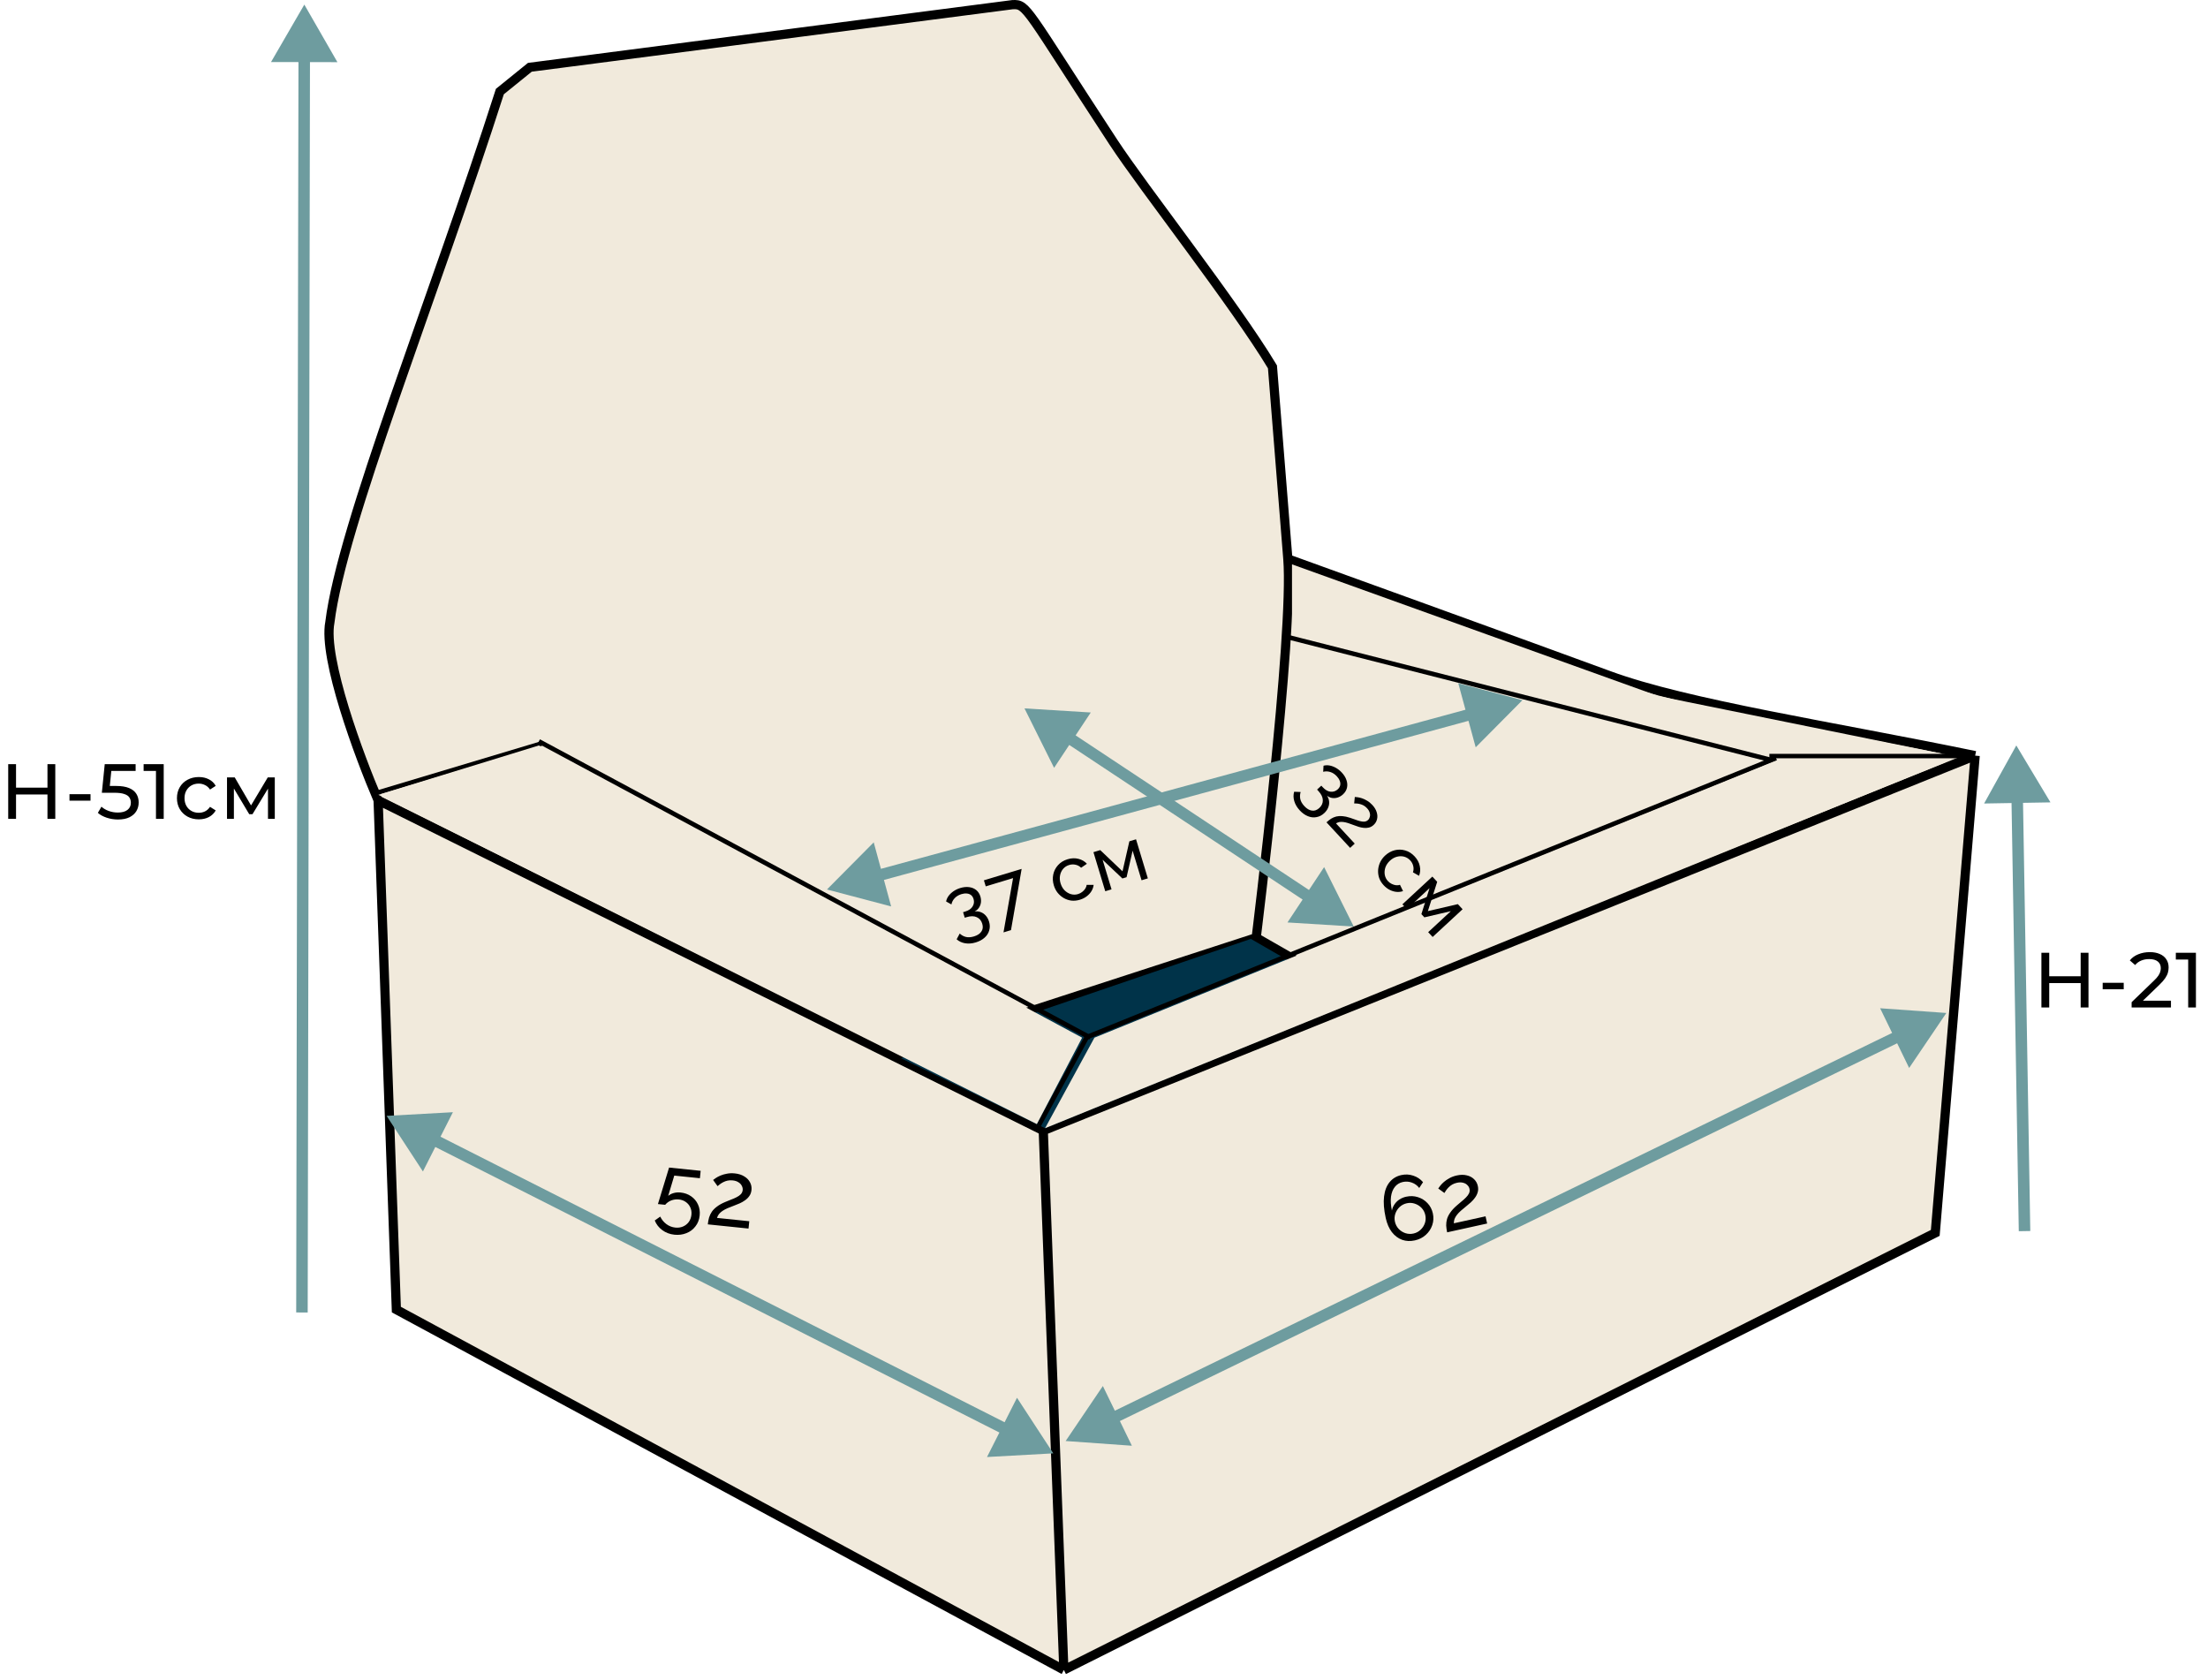
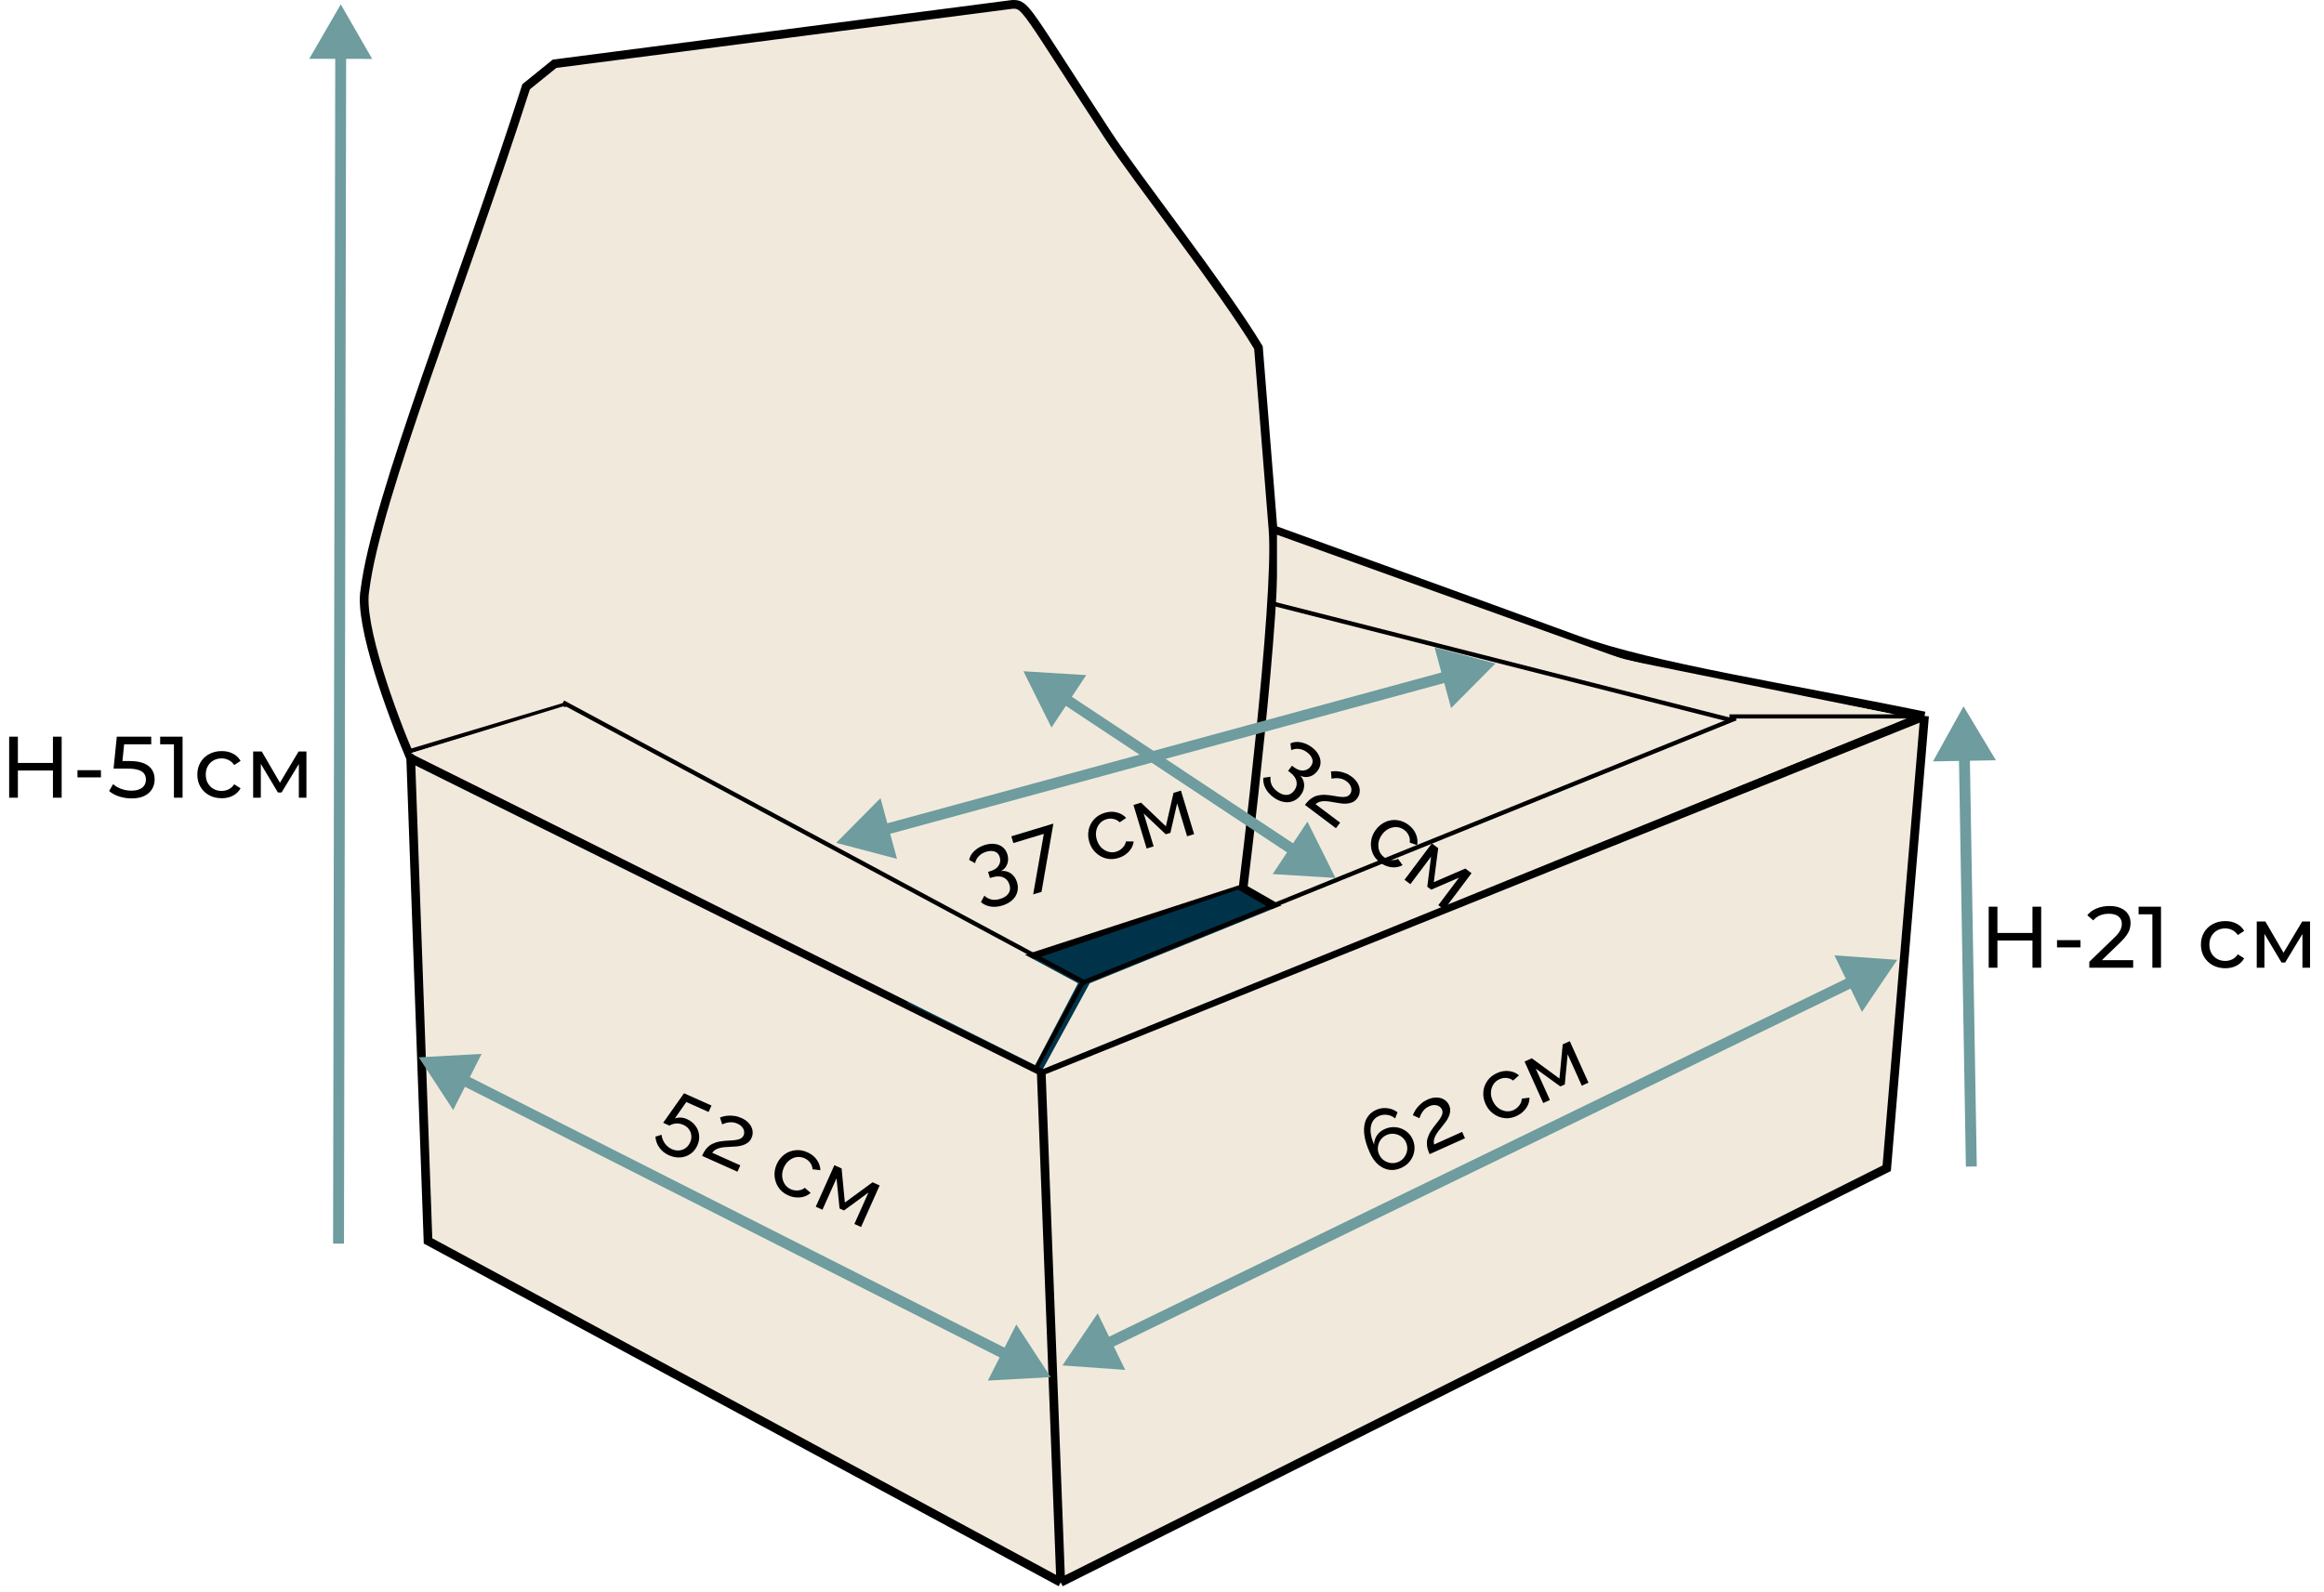
- <svg xmlns="http://www.w3.org/2000/svg" width="480" height="365" viewBox="0 0 480 365" fill="none">
-   <path d="M276.621 79.741L279.965 121.487C279.965 121.487 332.759 140.567 349.758 146.829C366.756 153.092 398.547 157.896 429.382 164.254L420.71 267.994L231.274 363L86.165 284.67L82.197 173.953C78.07 164.329 70.194 143.12 71.711 135.27C74.318 114.113 94.236 64.956 108.668 19.902L115.187 14.627L220.108 1.014C223.31 0.847 222.924 1.702 242.044 30.905C248.628 40.961 268.402 66.079 276.621 79.741Z" fill="#F1EADC" />
-   <path d="M279.965 121.487C278.659 105.184 276.621 79.741 276.621 79.741C268.402 66.079 248.628 40.961 242.044 30.905C222.924 1.702 223.31 0.847 220.108 1.014L115.187 14.627L108.668 19.902C94.236 64.956 74.318 114.113 71.711 135.27C70.194 143.12 78.07 164.329 82.197 173.953M279.965 121.487C281.271 137.789 273.085 203.83 273.085 203.83M279.965 121.487C279.965 121.487 332.759 140.567 349.758 146.829C366.756 153.092 398.547 157.896 429.382 164.254M273.085 203.83L194.088 229.517M273.085 203.83L296.973 217.526M429.382 164.254L226.796 245.76M429.382 164.254L420.71 267.994L231.274 363M226.796 245.76L231.274 363M226.796 245.76L82.197 173.953M231.274 363L86.165 284.67L82.197 173.953" stroke="black" stroke-width="2" />
-   <path d="M195.877 230.032L271.923 204.087L295.184 217.507L227.19 245.241L195.877 230.032Z" fill="#003349" />
-   <path d="M423.119 220.191L408.722 219.164L415.031 232.146L423.119 220.191ZM231.663 313.235L246.06 314.263L239.751 301.281L231.663 313.235ZM412.454 223.984L241.235 307.194L242.328 309.442L413.547 226.233L412.454 223.984Z" fill="#6E9C9F" />
-   <path d="M66.157 1L58.918 13.487L73.352 13.513L66.157 1ZM66.891 285.296L67.387 12.252L64.887 12.248L64.391 285.292L66.891 285.296Z" fill="#6E9C9F" />
-   <path d="M438.328 162.038L431.324 174.659L445.756 174.414L438.328 162.038ZM441.367 267.587L439.768 173.266L437.269 173.308L438.867 267.629L441.367 267.587Z" fill="#6E9C9F" />
-   <path d="M228.979 315.919L221.085 303.835L214.567 316.713L228.979 315.919ZM84.044 242.558L91.938 254.642L98.456 241.764L84.044 242.558ZM219.506 309.724L94.646 246.523L93.517 248.753L218.377 311.954L219.506 309.724Z" fill="#6E9C9F" />
-   <path d="M294.289 201.403L287.854 188.483L279.883 200.516L294.289 201.403ZM222.716 153.986L229.151 166.907L237.123 154.874L222.716 153.986ZM285.601 194.148L232.785 159.158L231.405 161.242L284.22 196.232L285.601 194.148Z" fill="#6E9C9F" />
-   <path d="M330.968 152.197L317.012 148.516L320.803 162.443L330.968 152.197ZM179.772 193.351L193.728 197.031L189.938 183.104L179.772 193.351ZM319.785 153.945L190.298 189.19L190.955 191.602L320.442 156.358L319.785 153.945Z" fill="#6E9C9F" />
-   <path d="M311.487 263.746C311.682 264.631 311.639 265.487 311.357 266.314C311.085 267.125 310.619 267.829 309.959 268.425C309.311 269.018 308.519 269.418 307.581 269.625C306.592 269.843 305.668 269.801 304.809 269.499C303.948 269.184 303.203 268.624 302.575 267.821C301.961 267.014 301.517 265.993 301.244 264.756C300.842 262.933 300.722 261.369 300.885 260.063C301.047 258.757 301.453 257.719 302.102 256.948C302.749 256.163 303.593 255.656 304.634 255.427C305.533 255.228 306.395 255.27 307.222 255.552C308.059 255.818 308.77 256.289 309.357 256.966L308.53 258.233C308.109 257.684 307.579 257.296 306.942 257.068C306.302 256.827 305.636 256.782 304.946 256.935C304.243 257.09 303.672 257.441 303.233 257.988C302.794 258.536 302.514 259.246 302.392 260.119C302.284 260.99 302.35 261.999 302.589 263.148C302.684 262.649 302.871 262.198 303.151 261.795C303.428 261.379 303.781 261.028 304.209 260.743C304.651 260.454 305.139 260.251 305.672 260.133C306.571 259.935 307.424 259.966 308.232 260.224C309.053 260.48 309.749 260.914 310.321 261.525C310.906 262.133 311.294 262.873 311.487 263.746ZM307.274 268.136C307.873 268.004 308.386 267.734 308.815 267.325C309.257 266.914 309.573 266.428 309.763 265.867C309.951 265.293 309.978 264.707 309.846 264.108C309.714 263.509 309.444 262.995 309.035 262.566C308.627 262.137 308.135 261.829 307.562 261.642C307.001 261.452 306.421 261.422 305.822 261.555C305.223 261.687 304.703 261.958 304.261 262.37C303.832 262.778 303.523 263.263 303.332 263.824C303.142 264.385 303.113 264.965 303.245 265.564C303.377 266.163 303.649 266.683 304.06 267.125C304.469 267.553 304.954 267.863 305.514 268.053C306.088 268.241 306.675 268.268 307.274 268.136ZM314.598 267.873C314.483 267.352 314.414 266.855 314.392 266.382C314.382 265.906 314.442 265.436 314.572 264.97C314.714 264.502 314.952 264.033 315.286 263.563C315.616 263.081 316.073 262.584 316.657 262.073C316.999 261.766 317.343 261.471 317.691 261.19C318.051 260.905 318.377 260.615 318.666 260.319C318.969 260.02 319.196 259.718 319.347 259.411C319.495 259.092 319.53 258.756 319.452 258.405C319.386 258.105 319.232 257.839 318.989 257.606C318.757 257.357 318.446 257.186 318.057 257.095C317.679 256.987 317.235 256.989 316.728 257.101C316.337 257.187 315.99 257.318 315.688 257.494C315.398 257.667 315.142 257.867 314.919 258.094C314.706 258.305 314.522 258.523 314.367 258.748C314.222 258.958 314.1 259.148 314.002 259.32L312.66 258.346C312.739 258.206 312.88 258.011 313.084 257.761C313.286 257.498 313.552 257.221 313.884 256.93C314.216 256.638 314.613 256.366 315.076 256.114C315.55 255.845 316.086 255.645 316.685 255.513C317.492 255.335 318.214 255.326 318.85 255.486C319.496 255.63 320.028 255.909 320.447 256.322C320.863 256.722 321.136 257.214 321.265 257.8C321.377 258.308 321.364 258.775 321.226 259.202C321.101 259.625 320.9 260.018 320.625 260.379C320.363 260.737 320.072 261.06 319.754 261.349C319.445 261.622 319.163 261.862 318.909 262.068C318.386 262.484 317.942 262.855 317.577 263.181C317.212 263.507 316.919 263.818 316.697 264.112C316.485 264.391 316.322 264.673 316.208 264.958C316.106 265.239 316.053 265.558 316.05 265.914L322.944 264.393L323.289 265.956L314.598 267.873Z" fill="black" />
-   <path d="M211.874 198.127C212.364 198.062 212.817 198.114 213.236 198.284C213.651 198.442 214.013 198.7 214.322 199.056C214.628 199.402 214.858 199.83 215.012 200.34C215.212 201.001 215.225 201.631 215.05 202.228C214.89 202.833 214.558 203.36 214.054 203.808C213.553 204.268 212.912 204.615 212.131 204.851C211.307 205.101 210.533 205.163 209.808 205.039C209.098 204.922 208.484 204.634 207.966 204.175L208.636 202.925C209.017 203.283 209.458 203.529 209.96 203.661C210.473 203.79 211.065 203.753 211.738 203.55C212.486 203.323 213.02 202.973 213.338 202.497C213.67 202.03 213.734 201.46 213.531 200.787C213.324 200.104 212.927 199.632 212.339 199.372C211.759 199.097 211.03 199.093 210.151 199.359L209.728 199.486L209.364 198.282L209.819 198.145C210.6 197.908 211.14 197.538 211.437 197.034C211.745 196.526 211.814 195.99 211.644 195.426C211.525 195.036 211.336 194.744 211.077 194.55C210.817 194.356 210.511 194.247 210.161 194.223C209.807 194.188 209.424 194.233 209.011 194.357C208.415 194.538 207.928 194.827 207.551 195.225C207.182 195.609 206.941 196.067 206.83 196.598L205.675 195.952C205.759 195.524 205.939 195.121 206.215 194.741C206.502 194.358 206.861 194.019 207.292 193.723C207.734 193.423 208.227 193.191 208.769 193.027C209.453 192.821 210.091 192.758 210.684 192.839C211.287 192.917 211.801 193.129 212.225 193.474C212.65 193.82 212.95 194.285 213.127 194.871C213.255 195.294 213.295 195.72 213.247 196.149C213.196 196.567 213.053 196.954 212.817 197.309C212.588 197.651 212.274 197.923 211.874 198.127ZM220.232 190.876L214.292 192.672L213.894 191.354L222.095 188.874L219.779 202.184L218.152 202.676L220.232 190.876ZM234.761 195.575C234.121 195.769 233.501 195.832 232.901 195.765C232.308 195.684 231.754 195.496 231.239 195.202C230.734 194.905 230.293 194.523 229.915 194.057C229.549 193.588 229.275 193.055 229.095 192.458C228.852 191.655 228.809 190.869 228.967 190.099C229.125 189.329 229.471 188.65 230.003 188.063C230.533 187.465 231.226 187.036 232.083 186.777C232.918 186.524 233.703 186.495 234.436 186.687C235.177 186.866 235.794 187.224 236.288 187.761L235.021 188.624C234.683 188.288 234.286 188.071 233.83 187.972C233.37 187.862 232.902 187.879 232.425 188.024C231.904 188.181 231.468 188.461 231.116 188.863C230.775 189.263 230.551 189.738 230.446 190.291C230.338 190.833 230.375 191.408 230.559 192.015C230.739 192.612 231.028 193.117 231.425 193.529C231.83 193.928 232.287 194.204 232.795 194.359C233.314 194.509 233.834 194.506 234.355 194.349C234.691 194.247 234.993 194.09 235.261 193.879C235.539 193.665 235.763 193.426 235.932 193.161C236.108 192.883 236.204 192.612 236.218 192.347L237.746 192.347C237.697 192.811 237.542 193.26 237.283 193.694C237.031 194.114 236.689 194.49 236.256 194.822C235.835 195.15 235.336 195.402 234.761 195.575ZM240.273 193.731L237.704 185.237L239.185 184.789L244.025 189.4L245.515 182.875L246.963 182.438L249.532 190.932L248.165 191.345L246.221 184.917L244.908 190.678L243.997 190.954L239.696 186.89L241.639 193.318L240.273 193.731Z" fill="black" />
-   <path d="M10.319 166.1H12.019V178H10.319V166.1ZM3.485 178H1.785V166.1H3.485V178ZM10.472 172.696H3.315V171.217H10.472V172.696ZM15.105 174.039V172.628H19.678V174.039H15.105ZM25.642 178.136C24.803 178.136 23.987 178.006 23.194 177.745C22.412 177.484 21.771 177.133 21.273 176.691L22.055 175.348C22.451 175.722 22.967 176.028 23.602 176.266C24.236 176.504 24.911 176.623 25.625 176.623C26.531 176.623 27.228 176.43 27.716 176.045C28.203 175.66 28.447 175.144 28.447 174.498C28.447 174.056 28.339 173.671 28.124 173.342C27.908 173.013 27.534 172.764 27.002 172.594C26.48 172.413 25.761 172.322 24.843 172.322H22.14L22.769 166.1H29.484V167.579H23.398L24.282 166.746L23.789 171.659L22.905 170.843H25.2C26.39 170.843 27.347 170.996 28.073 171.302C28.798 171.608 29.325 172.033 29.654 172.577C29.982 173.11 30.147 173.727 30.147 174.43C30.147 175.11 29.982 175.733 29.654 176.3C29.325 176.855 28.826 177.303 28.158 177.643C27.5 177.972 26.662 178.136 25.642 178.136ZM33.907 178V166.78L34.638 167.579H31.221V166.1H35.59V178H33.907ZM43.225 178.102C42.307 178.102 41.486 177.904 40.76 177.507C40.046 177.11 39.485 176.566 39.077 175.875C38.669 175.184 38.465 174.39 38.465 173.495C38.465 172.6 38.669 171.806 39.077 171.115C39.485 170.424 40.046 169.885 40.76 169.5C41.486 169.103 42.307 168.905 43.225 168.905C44.041 168.905 44.767 169.069 45.401 169.398C46.047 169.715 46.546 170.191 46.897 170.826L45.656 171.625C45.362 171.183 44.999 170.86 44.568 170.656C44.149 170.441 43.696 170.333 43.208 170.333C42.619 170.333 42.092 170.463 41.627 170.724C41.163 170.985 40.794 171.353 40.522 171.829C40.25 172.294 40.114 172.849 40.114 173.495C40.114 174.141 40.25 174.702 40.522 175.178C40.794 175.654 41.163 176.022 41.627 176.283C42.092 176.544 42.619 176.674 43.208 176.674C43.696 176.674 44.149 176.572 44.568 176.368C44.999 176.153 45.362 175.824 45.656 175.382L46.897 176.164C46.546 176.787 46.047 177.269 45.401 177.609C44.767 177.938 44.041 178.102 43.225 178.102ZM49.35 178V168.99H51.033L54.909 175.654H54.229L58.207 168.99H59.737V178H58.258V170.826L58.53 170.979L54.892 176.98H54.178L50.523 170.86L50.846 170.792V178H49.35Z" fill="black" />
-   <path d="M452.319 207.1H454.019V219H452.319V207.1ZM445.485 219H443.785V207.1H445.485V219ZM452.472 213.696H445.315V212.217H452.472V213.696ZM457.105 215.039V213.628H461.678V215.039H457.105ZM463.397 219V217.844L468.242 213.169C468.673 212.761 468.99 212.404 469.194 212.098C469.409 211.781 469.551 211.492 469.619 211.231C469.698 210.959 469.738 210.698 469.738 210.449C469.738 209.837 469.523 209.355 469.092 209.004C468.661 208.653 468.032 208.477 467.205 208.477C466.57 208.477 465.998 208.585 465.488 208.8C464.978 209.004 464.536 209.327 464.162 209.769L463.006 208.766C463.459 208.188 464.066 207.746 464.825 207.44C465.596 207.123 466.44 206.964 467.358 206.964C468.185 206.964 468.905 207.1 469.517 207.372C470.129 207.633 470.599 208.012 470.928 208.511C471.268 209.01 471.438 209.599 471.438 210.279C471.438 210.664 471.387 211.044 471.285 211.418C471.183 211.792 470.99 212.189 470.707 212.608C470.424 213.027 470.016 213.498 469.483 214.019L465.165 218.184L464.757 217.521H471.948V219H463.397ZM475.692 219V207.78L476.423 208.579H473.006V207.1H477.375V219H475.692Z" fill="black" />
-   <path d="M146.624 268.391C145.616 268.287 144.733 267.955 143.973 267.394C143.213 266.833 142.668 266.133 142.339 265.295L143.532 264.453C143.84 265.101 144.28 265.643 144.852 266.077C145.437 266.513 146.088 266.767 146.804 266.841C147.414 266.904 147.972 266.827 148.477 266.611C148.981 266.395 149.397 266.069 149.723 265.634C150.051 265.185 150.246 264.655 150.309 264.045C150.371 263.449 150.285 262.91 150.053 262.431C149.834 261.952 149.506 261.563 149.068 261.264C148.643 260.965 148.145 260.786 147.575 260.728C147.004 260.669 146.454 260.74 145.924 260.94C145.408 261.141 144.966 261.458 144.6 261.889L143.028 261.727L145.454 253.794L152.318 254.501L152.152 256.112L146.581 255.539L145.262 259.947C145.586 259.672 145.975 259.471 146.43 259.343C146.901 259.204 147.407 259.162 147.951 259.218C148.827 259.309 149.589 259.581 150.239 260.037C150.903 260.494 151.399 261.081 151.727 261.799C152.068 262.518 152.193 263.321 152.102 264.21C152.006 265.138 151.697 265.931 151.173 266.587C150.662 267.258 150.008 267.747 149.213 268.054C148.416 268.374 147.553 268.486 146.624 268.391ZM153.87 266.141C153.925 265.611 154.016 265.117 154.143 264.661C154.284 264.207 154.489 263.779 154.758 263.378C155.04 262.978 155.414 262.608 155.878 262.267C156.343 261.912 156.933 261.584 157.648 261.283C158.069 261.098 158.489 260.927 158.907 260.769C159.339 260.613 159.739 260.439 160.107 260.249C160.488 260.061 160.798 259.845 161.038 259.601C161.279 259.345 161.418 259.037 161.455 258.679C161.486 258.374 161.423 258.073 161.266 257.775C161.124 257.466 160.883 257.206 160.542 256.997C160.216 256.776 159.795 256.638 159.278 256.585C158.88 256.544 158.51 256.56 158.167 256.632C157.838 256.705 157.532 256.814 157.249 256.959C156.98 257.092 156.737 257.242 156.519 257.407C156.316 257.56 156.14 257.703 155.992 257.835L155.025 256.489C155.144 256.38 155.339 256.24 155.612 256.067C155.885 255.88 156.226 255.701 156.632 255.528C157.039 255.356 157.501 255.223 158.02 255.129C158.554 255.023 159.126 255.001 159.736 255.064C160.558 255.149 161.246 255.367 161.8 255.719C162.368 256.059 162.786 256.491 163.054 257.014C163.323 257.525 163.427 258.078 163.365 258.675C163.312 259.192 163.153 259.632 162.888 259.993C162.636 260.356 162.322 260.665 161.947 260.921C161.586 261.179 161.208 261.395 160.815 261.569C160.437 261.731 160.094 261.87 159.787 261.986C159.16 262.216 158.622 262.429 158.173 262.624C157.724 262.819 157.348 263.021 157.045 263.231C156.756 263.429 156.513 263.646 156.315 263.88C156.13 264.115 155.979 264.402 155.864 264.738L162.887 265.462L162.723 267.053L153.87 266.141Z" fill="black" />
-   <line x1="82.112" y1="172.295" x2="117.898" y2="161.559" stroke="black" />
-   <path d="M117.147 161.144L237.03 225.559" stroke="black" />
-   <line x1="236.576" y1="224.904" x2="225.84" y2="244.586" stroke="black" />
-   <line x1="427.592" y1="164.328" x2="384.648" y2="164.328" stroke="black" />
-   <path d="M235.801 225.625L386.103 164.788" stroke="black" />
-   <line x1="279.203" y1="138.293" x2="384.773" y2="165.132" stroke="black" />
-   <path d="M117.147 162.038L235.242 225.559L225.401 244.347L82.256 172.774L117.147 162.038Z" fill="#F1EADC" />
-   <path d="M280.869 122.673L360.494 151.302L422.225 163.828H384.649L280.869 137.883V130.725V122.673Z" fill="#F1EADC" />
-   <path d="M385.544 165.617H423.119L227.189 245.241L237.925 225.559L385.544 165.617Z" fill="#F1EADC" />
-   <path d="M288.482 172.969C288.755 173.381 288.907 173.811 288.938 174.262C288.977 174.704 288.904 175.143 288.718 175.577C288.542 176.003 288.258 176.397 287.867 176.759C287.36 177.229 286.799 177.516 286.186 177.62C285.572 177.741 284.953 177.673 284.329 177.417C283.697 177.168 283.104 176.744 282.549 176.145C281.964 175.513 281.569 174.844 281.364 174.139C281.157 173.449 281.148 172.771 281.334 172.105L282.751 172.159C282.595 172.658 282.568 173.163 282.669 173.672C282.777 174.189 283.07 174.706 283.547 175.221C284.079 175.795 284.627 176.121 285.194 176.199C285.76 176.293 286.3 176.101 286.816 175.624C287.34 175.139 287.59 174.575 287.567 173.932C287.559 173.29 287.244 172.633 286.62 171.959L286.32 171.635L287.243 170.78L287.566 171.129C288.121 171.728 288.69 172.051 289.273 172.097C289.865 172.152 290.377 171.979 290.809 171.579C291.109 171.302 291.288 171.004 291.349 170.685C291.409 170.367 291.373 170.045 291.242 169.719C291.118 169.385 290.91 169.061 290.617 168.745C290.194 168.287 289.721 167.976 289.198 167.812C288.691 167.648 288.174 167.632 287.648 167.764L287.723 166.444C288.144 166.332 288.586 166.317 289.048 166.399C289.517 166.489 289.98 166.663 290.435 166.921C290.898 167.188 291.322 167.529 291.707 167.944C292.192 168.468 292.528 169.015 292.714 169.583C292.909 170.16 292.944 170.715 292.819 171.247C292.694 171.78 292.407 172.254 291.958 172.67C291.634 172.97 291.268 173.193 290.862 173.337C290.464 173.474 290.053 173.515 289.63 173.458C289.223 173.403 288.841 173.24 288.482 172.969ZM288.368 178.751C288.701 178.443 289.036 178.18 289.373 177.96C289.718 177.749 290.089 177.591 290.486 177.486C290.891 177.389 291.337 177.362 291.824 177.405C292.32 177.44 292.881 177.562 293.507 177.77C293.879 177.889 294.243 178.015 294.599 178.149C294.962 178.291 295.315 178.405 295.656 178.491C296.006 178.584 296.325 178.621 296.614 178.6C296.912 178.571 297.173 178.453 297.398 178.245C297.589 178.068 297.718 177.84 297.785 177.562C297.868 177.285 297.86 176.983 297.76 176.659C297.676 176.335 297.484 176.011 297.184 175.686C296.953 175.437 296.708 175.239 296.449 175.093C296.197 174.955 295.941 174.853 295.678 174.786C295.432 174.721 295.193 174.679 294.961 174.662C294.746 174.646 294.553 174.639 294.385 174.64L294.523 173.238C294.66 173.235 294.863 173.255 295.134 173.298C295.414 173.333 295.732 173.409 296.088 173.527C296.444 173.645 296.814 173.82 297.198 174.051C297.599 174.283 297.976 174.59 298.33 174.973C298.807 175.488 299.124 176.014 299.28 176.549C299.452 177.085 299.476 177.595 299.353 178.08C299.239 178.556 298.994 178.968 298.62 179.314C298.296 179.615 297.947 179.806 297.575 179.888C297.211 179.978 296.837 180 296.454 179.953C296.079 179.914 295.717 179.84 295.368 179.731C295.035 179.622 294.739 179.518 294.478 179.42C293.948 179.215 293.485 179.049 293.089 178.921C292.693 178.794 292.34 178.712 292.028 178.676C291.733 178.64 291.456 178.642 291.198 178.68C290.948 178.726 290.691 178.825 290.429 178.975L294.506 183.379L293.508 184.302L288.368 178.751ZM300.799 192.428C300.345 191.937 300.016 191.407 299.814 190.838C299.627 190.269 299.553 189.689 299.592 189.097C299.638 188.513 299.788 187.95 300.042 187.406C300.303 186.871 300.662 186.391 301.12 185.968C301.735 185.398 302.423 185.016 303.185 184.82C303.946 184.625 304.708 184.638 305.469 184.86C306.239 185.074 306.928 185.51 307.536 186.167C308.129 186.807 308.499 187.499 308.647 188.242C308.811 188.987 308.759 189.698 308.493 190.378L307.163 189.617C307.316 189.166 307.338 188.713 307.227 188.26C307.124 187.799 306.904 187.385 306.565 187.019C306.195 186.62 305.752 186.351 305.237 186.211C304.728 186.079 304.203 186.087 303.66 186.234C303.125 186.374 302.625 186.659 302.159 187.091C301.702 187.514 301.375 187.995 301.177 188.532C300.996 189.071 300.948 189.602 301.032 190.127C301.124 190.66 301.354 191.126 301.724 191.525C301.963 191.783 302.235 191.986 302.543 192.134C302.857 192.29 303.17 192.386 303.482 192.422C303.809 192.459 304.095 192.426 304.34 192.323L305.009 193.696C304.569 193.856 304.098 193.914 303.594 193.87C303.107 193.828 302.619 193.684 302.131 193.441C301.651 193.206 301.207 192.868 300.799 192.428ZM304.87 196.575L311.382 190.546L312.433 191.681L310.407 198.051L316.926 196.533L317.954 197.644L311.442 203.672L310.472 202.625L315.399 198.062L309.645 199.405L308.999 198.706L310.768 193.06L305.84 197.622L304.87 196.575Z" fill="black" />
+ <svg xmlns="http://www.w3.org/2000/svg" width="533" height="365" viewBox="0 0 533 365" fill="none">
+   <path d="M288.621 79.741L291.965 121.487C291.965 121.487 344.759 140.567 361.758 146.829C378.756 153.092 410.547 157.896 441.382 164.254L432.71 267.994L243.274 363L98.165 284.67L94.197 173.953C90.07 164.329 82.194 143.12 83.711 135.27C86.318 114.113 106.235 64.956 120.668 19.902L127.187 14.627L232.108 1.014C235.31 0.847 234.924 1.702 254.044 30.905C260.628 40.961 280.402 66.079 288.621 79.741Z" fill="#F1EADC" />
+   <path d="M291.965 121.487C290.659 105.184 288.621 79.741 288.621 79.741C280.402 66.079 260.628 40.961 254.044 30.905C234.924 1.702 235.31 0.847 232.108 1.014L127.187 14.627L120.668 19.902C106.235 64.956 86.318 114.113 83.711 135.27C82.194 143.12 90.07 164.329 94.197 173.953M291.965 121.487C293.271 137.789 285.085 203.83 285.085 203.83M291.965 121.487C291.965 121.487 344.759 140.567 361.758 146.829C378.756 153.092 410.547 157.896 441.382 164.254M285.085 203.83L206.088 229.517M285.085 203.83L308.973 217.526M441.382 164.254L238.796 245.76M441.382 164.254L432.71 267.994L243.274 363M238.796 245.76L243.274 363M238.796 245.76L94.197 173.953M243.274 363L98.165 284.67L94.197 173.953" stroke="black" stroke-width="2" />
+   <path d="M207.877 230.032L283.923 204.087L307.184 217.507L239.19 245.241L207.877 230.032Z" fill="#003349" />
+   <path d="M435.119 220.191L420.722 219.164L427.031 232.146L435.119 220.191ZM243.663 313.235L258.06 314.263L251.751 301.281L243.663 313.235ZM424.454 223.984L253.235 307.194L254.328 309.442L425.547 226.233L424.454 223.984Z" fill="#6E9C9F" />
+   <path d="M78.157 1L70.918 13.487L85.352 13.513L78.157 1ZM78.891 285.296L79.387 12.252L76.887 12.248L76.391 285.292L78.891 285.296Z" fill="#6E9C9F" />
+   <path d="M450.328 162.038L443.324 174.659L457.756 174.414L450.328 162.038ZM453.367 267.587L451.768 173.266L449.269 173.308L450.867 267.629L453.367 267.587Z" fill="#6E9C9F" />
+   <path d="M240.979 315.919L233.085 303.835L226.567 316.713L240.979 315.919ZM96.044 242.558L103.937 254.642L110.456 241.764L96.044 242.558ZM231.506 309.724L106.646 246.523L105.517 248.753L230.377 311.954L231.506 309.724Z" fill="#6E9C9F" />
+   <path d="M306.289 201.403L299.854 188.483L291.883 200.516L306.289 201.403ZM234.716 153.986L241.151 166.907L249.123 154.874L234.716 153.986ZM297.601 194.148L244.785 159.158L243.405 161.242L296.22 196.232L297.601 194.148Z" fill="#6E9C9F" />
+   <path d="M342.968 152.197L329.012 148.516L332.803 162.443L342.968 152.197ZM191.772 193.351L205.728 197.031L201.938 183.104L191.772 193.351ZM331.785 153.945L202.298 189.19L202.955 191.602L332.442 156.358L331.785 153.945Z" fill="#6E9C9F" />
+   <path d="M323.987 261.367C324.36 262.193 324.492 263.04 324.385 263.907C324.285 264.757 323.973 265.541 323.448 266.259C322.936 266.972 322.242 267.526 321.367 267.92C320.443 268.336 319.53 268.484 318.627 268.364C317.72 268.231 316.876 267.836 316.098 267.178C315.331 266.514 314.687 265.605 314.168 264.45C313.401 262.748 312.964 261.241 312.856 259.93C312.749 258.618 312.933 257.519 313.411 256.631C313.883 255.731 314.606 255.062 315.578 254.624C316.417 254.247 317.27 254.111 318.137 254.218C319.011 254.307 319.804 254.623 320.516 255.165L319.966 256.575C319.441 256.124 318.844 255.852 318.173 255.759C317.497 255.654 316.837 255.747 316.192 256.037C315.536 256.332 315.049 256.793 314.731 257.419C314.413 258.044 314.284 258.797 314.344 259.677C314.416 260.551 314.686 261.526 315.156 262.601C315.147 262.093 315.238 261.614 315.429 261.162C315.615 260.698 315.889 260.283 316.25 259.915C316.623 259.543 317.059 259.244 317.557 259.02C318.396 258.642 319.237 258.497 320.081 258.585C320.937 258.668 321.708 258.95 322.392 259.431C323.089 259.907 323.621 260.552 323.987 261.367ZM320.761 266.526C321.32 266.274 321.768 265.905 322.104 265.417C322.452 264.924 322.662 264.383 322.734 263.795C322.8 263.195 322.707 262.616 322.456 262.056C322.204 261.497 321.834 261.049 321.346 260.713C320.859 260.377 320.315 260.176 319.715 260.11C319.127 260.038 318.553 260.128 317.994 260.38C317.435 260.632 316.981 261.004 316.633 261.497C316.297 261.985 316.093 262.523 316.021 263.111C315.95 263.699 316.04 264.272 316.291 264.831C316.543 265.391 316.916 265.845 317.409 266.193C317.896 266.529 318.434 266.733 319.022 266.804C319.622 266.871 320.202 266.778 320.761 266.526ZM327.876 264.77C327.657 264.284 327.489 263.812 327.37 263.353C327.264 262.889 327.226 262.416 327.258 261.934C327.301 261.447 327.438 260.939 327.669 260.411C327.894 259.871 328.239 259.292 328.706 258.672C328.978 258.301 329.255 257.943 329.538 257.596C329.832 257.244 330.091 256.893 330.314 256.544C330.55 256.19 330.71 255.847 330.795 255.517C330.874 255.174 330.84 254.838 330.693 254.51C330.567 254.23 330.361 254.001 330.076 253.822C329.798 253.626 329.459 253.523 329.059 253.512C328.666 253.485 328.233 253.577 327.759 253.791C327.394 253.955 327.082 254.154 326.821 254.388C326.573 254.617 326.363 254.865 326.191 255.132C326.026 255.382 325.891 255.633 325.785 255.886C325.686 256.12 325.606 256.332 325.544 256.521L324.032 255.841C324.08 255.688 324.179 255.468 324.327 255.182C324.471 254.883 324.675 254.558 324.94 254.204C325.205 253.851 325.539 253.504 325.94 253.162C326.349 252.802 326.833 252.497 327.392 252.245C328.146 251.906 328.85 251.749 329.506 251.776C330.168 251.785 330.746 251.949 331.24 252.267C331.729 252.574 332.097 253 332.343 253.547C332.556 254.022 332.639 254.482 332.591 254.927C332.555 255.367 332.44 255.792 332.244 256.202C332.06 256.606 331.842 256.982 331.589 257.33C331.343 257.66 331.117 257.953 330.909 258.207C330.483 258.72 330.124 259.174 329.833 259.568C329.543 259.962 329.319 260.326 329.162 260.66C329.012 260.976 328.91 261.285 328.856 261.588C328.814 261.884 328.828 262.207 328.897 262.556L335.335 259.658L335.992 261.117L327.876 264.77ZM347.784 256.027C347.066 256.35 346.352 256.518 345.642 256.531C344.938 256.526 344.263 256.392 343.617 256.127C342.984 255.856 342.411 255.478 341.9 254.992C341.401 254.5 341.001 253.92 340.7 253.251C340.294 252.351 340.126 251.44 340.193 250.518C340.26 249.596 340.56 248.751 341.093 247.985C341.62 247.207 342.363 246.602 343.324 246.169C344.26 245.748 345.17 245.594 346.055 245.707C346.946 245.803 347.721 246.127 348.379 246.679L347.032 247.878C346.586 247.537 346.09 247.344 345.543 247.298C344.99 247.24 344.446 247.331 343.911 247.572C343.328 247.835 342.861 248.227 342.512 248.75C342.174 249.268 341.986 249.857 341.947 250.518C341.903 251.166 342.034 251.831 342.341 252.512C342.642 253.181 343.055 253.726 343.581 254.147C344.114 254.55 344.689 254.804 345.305 254.906C345.934 255.003 346.54 254.921 347.123 254.658C347.5 254.488 347.829 254.26 348.109 253.973C348.401 253.68 348.626 253.367 348.783 253.033C348.946 252.682 349.016 252.351 348.993 252.039L350.775 251.807C350.789 252.357 350.677 252.905 350.44 253.45C350.209 253.978 349.867 254.468 349.413 254.921C348.971 255.369 348.428 255.737 347.784 256.027ZM353.933 253.04L349.648 243.52L351.307 242.773L357.653 247.417L358.402 239.579L360.025 238.848L364.31 248.368L362.778 249.058L359.535 241.854L358.878 248.774L357.857 249.233L352.222 245.146L355.465 252.35L353.933 253.04Z" fill="black" />
+   <path d="M229.566 199.825C230.141 199.748 230.675 199.81 231.167 200.009C231.656 200.196 232.082 200.499 232.445 200.918C232.805 201.325 233.076 201.828 233.257 202.428C233.492 203.206 233.507 203.947 233.302 204.65C233.113 205.362 232.723 205.981 232.13 206.509C231.541 207.049 230.787 207.458 229.868 207.736C228.898 208.029 227.987 208.103 227.135 207.956C226.3 207.819 225.577 207.48 224.968 206.94L225.756 205.469C226.204 205.891 226.723 206.179 227.314 206.335C227.917 206.487 228.614 206.444 229.405 206.204C230.286 205.938 230.913 205.525 231.287 204.966C231.678 204.416 231.754 203.746 231.515 202.955C231.272 202.151 230.804 201.595 230.113 201.289C229.43 200.966 228.572 200.961 227.538 201.274L227.04 201.424L226.612 200.007L227.148 199.845C228.067 199.568 228.701 199.132 229.051 198.539C229.414 197.941 229.495 197.311 229.294 196.647C229.155 196.188 228.933 195.844 228.627 195.616C228.322 195.388 227.962 195.26 227.55 195.232C227.133 195.19 226.683 195.243 226.198 195.39C225.496 195.602 224.923 195.942 224.48 196.411C224.045 196.862 223.762 197.401 223.631 198.026L222.273 197.266C222.371 196.763 222.583 196.288 222.908 195.841C223.245 195.391 223.668 194.992 224.175 194.643C224.695 194.291 225.275 194.018 225.913 193.825C226.717 193.582 227.468 193.508 228.165 193.604C228.875 193.696 229.48 193.945 229.979 194.351C230.478 194.757 230.832 195.305 231.04 195.994C231.19 196.492 231.237 196.993 231.181 197.498C231.121 197.989 230.952 198.444 230.675 198.863C230.406 199.264 230.036 199.585 229.566 199.825ZM239.398 191.294L232.41 193.407L231.942 191.856L241.59 188.938L238.866 204.597L236.951 205.176L239.398 191.294ZM256.492 196.823C255.739 197.051 255.009 197.125 254.303 197.046C253.605 196.951 252.953 196.73 252.347 196.384C251.754 196.034 251.235 195.585 250.791 195.037C250.359 194.485 250.037 193.858 249.825 193.156C249.539 192.211 249.489 191.286 249.675 190.38C249.861 189.474 250.267 188.676 250.894 187.985C251.517 187.281 252.333 186.777 253.341 186.472C254.324 186.175 255.246 186.139 256.109 186.366C256.98 186.576 257.707 186.997 258.288 187.63L256.798 188.644C256.4 188.249 255.932 187.994 255.396 187.877C254.855 187.748 254.304 187.769 253.743 187.938C253.13 188.124 252.617 188.453 252.203 188.926C251.801 189.396 251.539 189.956 251.415 190.606C251.287 191.244 251.332 191.92 251.548 192.635C251.76 193.337 252.1 193.93 252.567 194.416C253.043 194.885 253.58 195.21 254.178 195.391C254.789 195.569 255.401 195.565 256.013 195.38C256.409 195.26 256.764 195.076 257.079 194.827C257.407 194.575 257.67 194.294 257.869 193.983C258.076 193.655 258.188 193.336 258.206 193.024L260.002 193.024C259.945 193.571 259.763 194.099 259.458 194.61C259.162 195.103 258.759 195.545 258.25 195.936C257.754 196.323 257.168 196.618 256.492 196.823ZM262.976 194.653L259.954 184.66L261.696 184.134L267.39 189.558L269.143 181.882L270.847 181.367L273.868 191.36L272.26 191.846L269.974 184.284L268.429 191.061L267.357 191.385L262.297 186.605L264.584 194.167L262.976 194.653Z" fill="black" />
+   <path d="M12.14 169H14.14V183H12.14V169ZM4.1 183H2.1V169H4.1V183ZM12.32 176.76H3.9V175.02H12.32V176.76ZM17.77 178.34V176.68H23.151V178.34H17.77ZM30.167 183.16C29.18 183.16 28.22 183.007 27.287 182.7C26.367 182.393 25.613 181.98 25.027 181.46L25.947 179.88C26.413 180.32 27.02 180.68 27.767 180.96C28.513 181.24 29.307 181.38 30.147 181.38C31.213 181.38 32.033 181.153 32.607 180.7C33.18 180.247 33.467 179.64 33.467 178.88C33.467 178.36 33.34 177.907 33.087 177.52C32.833 177.133 32.393 176.84 31.767 176.64C31.153 176.427 30.307 176.32 29.227 176.32H26.047L26.787 169H34.687V170.74H27.527L28.567 169.76L27.987 175.54L26.947 174.58H29.647C31.047 174.58 32.173 174.76 33.027 175.12C33.88 175.48 34.5 175.98 34.887 176.62C35.273 177.247 35.467 177.973 35.467 178.8C35.467 179.6 35.273 180.333 34.887 181C34.5 181.653 33.913 182.18 33.127 182.58C32.353 182.967 31.367 183.16 30.167 183.16ZM39.891 183V169.8L40.751 170.74H36.731V169H41.871V183H39.891ZM50.853 183.12C49.773 183.12 48.807 182.887 47.953 182.42C47.113 181.953 46.453 181.313 45.973 180.5C45.493 179.687 45.253 178.753 45.253 177.7C45.253 176.647 45.493 175.713 45.973 174.9C46.453 174.087 47.113 173.453 47.953 173C48.807 172.533 49.773 172.3 50.853 172.3C51.813 172.3 52.667 172.493 53.413 172.88C54.173 173.253 54.76 173.813 55.173 174.56L53.713 175.5C53.367 174.98 52.94 174.6 52.433 174.36C51.94 174.107 51.407 173.98 50.833 173.98C50.14 173.98 49.52 174.133 48.973 174.44C48.427 174.747 47.993 175.18 47.673 175.74C47.353 176.287 47.193 176.94 47.193 177.7C47.193 178.46 47.353 179.12 47.673 179.68C47.993 180.24 48.427 180.673 48.973 180.98C49.52 181.287 50.14 181.44 50.833 181.44C51.407 181.44 51.94 181.32 52.433 181.08C52.94 180.827 53.367 180.44 53.713 179.92L55.173 180.84C54.76 181.573 54.173 182.14 53.413 182.54C52.667 182.927 51.813 183.12 50.853 183.12ZM58.059 183V172.4H60.039L64.599 180.24H63.799L68.479 172.4H70.279V183H68.539V174.56L68.859 174.74L64.579 181.8H63.739L59.439 174.6L59.819 174.52V183H58.059Z" fill="black" />
+   <path d="M466.14 208H468.14V222H466.14V208ZM458.1 222H456.1V208H458.1V222ZM466.32 215.76H457.9V214.02H466.32V215.76ZM471.77 217.34V215.68H477.15V217.34H471.77ZM479.173 222V220.64L484.873 215.14C485.379 214.66 485.753 214.24 485.993 213.88C486.246 213.507 486.413 213.167 486.493 212.86C486.586 212.54 486.633 212.233 486.633 211.94C486.633 211.22 486.379 210.653 485.873 210.24C485.366 209.827 484.626 209.62 483.653 209.62C482.906 209.62 482.233 209.747 481.633 210C481.033 210.24 480.513 210.62 480.073 211.14L478.713 209.96C479.246 209.28 479.959 208.76 480.853 208.4C481.759 208.027 482.753 207.84 483.833 207.84C484.806 207.84 485.653 208 486.373 208.32C487.093 208.627 487.646 209.073 488.033 209.66C488.433 210.247 488.633 210.94 488.633 211.74C488.633 212.193 488.573 212.64 488.453 213.08C488.333 213.52 488.106 213.987 487.773 214.48C487.439 214.973 486.959 215.527 486.333 216.14L481.253 221.04L480.773 220.26H489.233V222H479.173ZM493.637 222V208.8L494.497 209.74H490.477V208H495.617V222H493.637ZM510.371 222.12C509.291 222.12 508.324 221.887 507.471 221.42C506.631 220.953 505.971 220.313 505.491 219.5C505.011 218.687 504.771 217.753 504.771 216.7C504.771 215.647 505.011 214.713 505.491 213.9C505.971 213.087 506.631 212.453 507.471 212C508.324 211.533 509.291 211.3 510.371 211.3C511.331 211.3 512.184 211.493 512.931 211.88C513.691 212.253 514.277 212.813 514.691 213.56L513.231 214.5C512.884 213.98 512.457 213.6 511.951 213.36C511.457 213.107 510.924 212.98 510.351 212.98C509.657 212.98 509.037 213.133 508.491 213.44C507.944 213.747 507.511 214.18 507.191 214.74C506.871 215.287 506.711 215.94 506.711 216.7C506.711 217.46 506.871 218.12 507.191 218.68C507.511 219.24 507.944 219.673 508.491 219.98C509.037 220.287 509.657 220.44 510.351 220.44C510.924 220.44 511.457 220.32 511.951 220.08C512.457 219.827 512.884 219.44 513.231 218.92L514.691 219.84C514.277 220.573 513.691 221.14 512.931 221.54C512.184 221.927 511.331 222.12 510.371 222.12ZM517.576 222V211.4H519.556L524.116 219.24H523.316L527.996 211.4H529.796V222H528.056V213.56L528.376 213.74L524.096 220.8H523.256L518.956 213.6L519.336 213.52V222H517.576Z" fill="black" />
+   <path d="M153.424 265.029C152.499 264.615 151.763 264.023 151.217 263.253C150.67 262.483 150.372 261.648 150.321 260.749L151.717 260.322C151.808 261.034 152.057 261.686 152.464 262.277C152.884 262.874 153.422 263.319 154.079 263.613C154.639 263.864 155.193 263.965 155.74 263.918C156.287 263.871 156.783 263.691 157.229 263.379C157.681 263.056 158.032 262.614 158.283 262.054C158.528 261.506 158.615 260.968 158.544 260.44C158.486 259.917 158.296 259.445 157.973 259.023C157.663 258.607 157.246 258.282 156.723 258.048C156.199 257.813 155.655 257.709 155.089 257.733C154.535 257.763 154.017 257.925 153.534 258.221L152.092 257.575L156.876 250.798L163.175 253.616L162.513 255.095L157.402 252.808L154.771 256.583C155.164 256.423 155.596 256.353 156.069 256.375C156.559 256.389 157.053 256.508 157.552 256.732C158.356 257.091 158.995 257.589 159.47 258.225C159.957 258.866 160.244 259.579 160.332 260.363C160.431 261.153 160.299 261.955 159.934 262.771C159.553 263.623 159.011 264.279 158.308 264.739C157.613 265.216 156.839 265.476 155.987 265.519C155.13 265.574 154.276 265.41 153.424 265.029ZM161.01 265.158C161.227 264.671 161.468 264.231 161.732 263.838C162.007 263.45 162.336 263.108 162.717 262.811C163.11 262.519 163.581 262.284 164.128 262.106C164.681 261.915 165.344 261.788 166.117 261.725C166.575 261.681 167.027 261.65 167.474 261.63C167.933 261.617 168.367 261.577 168.776 261.512C169.197 261.452 169.559 261.344 169.863 261.188C170.172 261.019 170.4 260.771 170.547 260.442C170.672 260.162 170.707 259.856 170.651 259.524C170.612 259.186 170.464 258.864 170.207 258.559C169.966 258.247 169.609 257.985 169.134 257.772C168.769 257.609 168.413 257.508 168.065 257.469C167.729 257.436 167.404 257.444 167.09 257.493C166.793 257.536 166.516 257.601 166.257 257.69C166.016 257.772 165.804 257.853 165.623 257.932L165.125 256.351C165.271 256.285 165.501 256.213 165.814 256.133C166.132 256.042 166.512 255.978 166.952 255.941C167.392 255.904 167.873 255.923 168.395 255.996C168.935 256.062 169.485 256.22 170.045 256.471C170.8 256.808 171.385 257.231 171.801 257.738C172.234 258.239 172.496 258.78 172.587 259.361C172.683 259.929 172.608 260.488 172.363 261.035C172.151 261.51 171.862 261.877 171.497 262.138C171.145 262.404 170.75 262.6 170.314 262.726C169.89 262.858 169.464 262.944 169.036 262.987C168.626 263.022 168.257 263.047 167.929 263.061C167.262 263.084 166.684 263.118 166.197 263.163C165.709 263.207 165.289 263.282 164.935 263.387C164.599 263.485 164.3 263.614 164.039 263.775C163.789 263.941 163.557 264.165 163.343 264.449L169.787 267.332L169.134 268.793L161.01 265.158ZM180.774 274.22C180.056 273.898 179.456 273.477 178.974 272.954C178.509 272.425 178.162 271.831 177.93 271.173C177.711 270.52 177.613 269.84 177.637 269.135C177.672 268.435 177.84 267.751 178.139 267.081C178.542 266.181 179.111 265.449 179.845 264.886C180.578 264.324 181.408 263.986 182.335 263.875C183.266 263.751 184.213 263.905 185.174 264.335C186.112 264.754 186.832 265.332 187.335 266.068C187.856 266.798 188.129 267.592 188.154 268.45L186.363 268.241C186.321 267.681 186.135 267.182 185.806 266.743C185.482 266.291 185.053 265.945 184.517 265.706C183.933 265.445 183.329 265.357 182.706 265.444C182.096 265.535 181.53 265.787 181.011 266.197C180.497 266.595 180.087 267.135 179.783 267.816C179.483 268.486 179.351 269.157 179.386 269.83C179.438 270.496 179.631 271.094 179.964 271.622C180.309 272.157 180.774 272.554 181.358 272.816C181.736 272.985 182.125 273.078 182.525 273.097C182.938 273.121 183.321 273.081 183.675 272.976C184.046 272.864 184.34 272.697 184.557 272.472L185.915 273.649C185.513 274.025 185.03 274.305 184.465 274.491C183.918 274.669 183.324 274.74 182.684 274.701C182.056 274.669 181.419 274.508 180.774 274.22ZM187.094 276.828L191.358 267.298L193.019 268.041L193.767 275.87L200.121 271.219L201.745 271.945L197.482 281.475L195.948 280.789L199.175 273.578L193.568 277.687L192.546 277.229L191.854 270.303L188.628 277.514L187.094 276.828Z" fill="black" />
+   <line x1="94.112" y1="172.295" x2="129.898" y2="161.559" stroke="black" />
+   <path d="M129.147 161.144L249.03 225.559" stroke="black" />
+   <line x1="248.576" y1="224.904" x2="237.84" y2="244.586" stroke="black" />
+   <line x1="439.592" y1="164.328" x2="396.648" y2="164.328" stroke="black" />
+   <path d="M247.801 225.625L398.103 164.788" stroke="black" />
+   <line x1="291.203" y1="138.293" x2="396.773" y2="165.132" stroke="black" />
+   <path d="M129.147 162.038L247.242 225.559L237.401 244.347L94.256 172.774L129.147 162.038Z" fill="#F1EADC" />
+   <path d="M292.869 122.673L372.494 151.302L434.225 163.828H396.649L292.869 137.883V130.725V122.673Z" fill="#F1EADC" />
+   <path d="M397.544 165.617H435.119L239.189 245.241L249.925 225.559L397.544 165.617Z" fill="#F1EADC" />
+   <path d="M298.199 177.931C298.601 178.35 298.867 178.817 298.997 179.332C299.135 179.836 299.142 180.359 299.019 180.9C298.904 181.431 298.658 181.946 298.281 182.447C297.792 183.097 297.204 183.547 296.516 183.797C295.83 184.066 295.099 184.117 294.323 183.95C293.54 183.795 292.764 183.428 291.997 182.852C291.187 182.243 290.589 181.551 290.203 180.777C289.82 180.022 289.666 179.239 289.742 178.429L291.394 178.195C291.319 178.805 291.393 179.395 291.616 179.963C291.85 180.539 292.298 181.076 292.958 181.573C293.694 182.126 294.397 182.388 295.069 182.359C295.744 182.349 296.33 182.014 296.827 181.353C297.331 180.682 297.503 179.977 297.341 179.238C297.198 178.497 296.695 177.801 295.832 177.152L295.416 176.84L296.305 175.657L296.753 175.993C297.52 176.57 298.247 176.824 298.932 176.756C299.628 176.695 300.185 176.388 300.601 175.834C300.89 175.45 301.036 175.068 301.039 174.686C301.042 174.305 300.933 173.94 300.712 173.59C300.499 173.23 300.19 172.897 299.785 172.593C299.199 172.152 298.586 171.892 297.946 171.811C297.325 171.727 296.723 171.817 296.142 172.081L295.952 170.536C296.416 170.318 296.924 170.208 297.476 170.206C298.039 170.212 298.611 170.317 299.192 170.52C299.783 170.732 300.346 171.038 300.879 171.438C301.55 171.943 302.053 172.505 302.389 173.124C302.734 173.751 302.891 174.386 302.858 175.029C302.825 175.671 302.593 176.28 302.16 176.856C301.848 177.271 301.471 177.606 301.031 177.858C300.599 178.101 300.132 178.233 299.63 178.257C299.148 178.278 298.67 178.169 298.199 177.931ZM299.279 184.649C299.6 184.223 299.932 183.847 300.277 183.522C300.632 183.205 301.028 182.944 301.466 182.739C301.914 182.543 302.425 182.418 302.998 182.365C303.579 182.302 304.254 182.326 305.022 182.436C305.478 182.495 305.926 182.565 306.366 182.645C306.816 182.734 307.248 182.792 307.661 182.819C308.085 182.854 308.463 182.829 308.794 182.744C309.132 182.649 309.41 182.457 309.626 182.169C309.811 181.924 309.912 181.634 309.931 181.298C309.969 180.959 309.896 180.612 309.713 180.258C309.548 179.9 309.257 179.565 308.842 179.252C308.522 179.012 308.197 178.834 307.866 178.719C307.547 178.612 307.228 178.548 306.911 178.526C306.612 178.502 306.327 178.504 306.055 178.533C305.801 178.559 305.577 178.591 305.383 178.628L305.249 176.976C305.406 176.944 305.646 176.925 305.969 176.917C306.299 176.899 306.683 176.92 307.121 176.982C307.558 177.044 308.023 177.169 308.516 177.356C309.028 177.541 309.529 177.817 310.019 178.186C310.68 178.683 311.156 179.225 311.449 179.812C311.76 180.396 311.896 180.981 311.855 181.568C311.822 182.144 311.626 182.672 311.265 183.151C310.953 183.567 310.59 183.861 310.176 184.034C309.773 184.215 309.345 184.318 308.892 184.345C308.449 184.379 308.014 184.369 307.588 184.315C307.18 184.258 306.814 184.201 306.492 184.142C305.836 184.015 305.265 183.92 304.78 183.856C304.295 183.791 303.868 183.77 303.5 183.794C303.151 183.815 302.831 183.874 302.54 183.973C302.26 184.079 301.984 184.247 301.711 184.476L307.354 188.719L306.393 189.997L299.279 184.649ZM316.537 197.875C315.908 197.402 315.416 196.857 315.063 196.241C314.727 195.622 314.52 194.966 314.441 194.272C314.372 193.587 314.428 192.903 314.607 192.22C314.798 191.546 315.113 190.916 315.554 190.33C316.147 189.541 316.863 188.954 317.704 188.568C318.544 188.183 319.428 188.038 320.356 188.135C321.292 188.222 322.181 188.582 323.023 189.215C323.844 189.832 324.417 190.555 324.744 191.385C325.09 192.212 325.18 193.047 325.013 193.889L323.314 193.287C323.397 192.732 323.327 192.204 323.104 191.703C322.889 191.191 322.547 190.758 322.078 190.406C321.566 190.021 320.997 189.802 320.37 189.747C319.754 189.701 319.148 189.821 318.55 190.105C317.96 190.379 317.441 190.815 316.992 191.411C316.552 191.998 316.274 192.623 316.158 193.286C316.061 193.948 316.117 194.573 316.324 195.163C316.542 195.76 316.907 196.251 317.418 196.636C317.748 196.884 318.107 197.062 318.493 197.169C318.891 197.284 319.273 197.33 319.641 197.307C320.028 197.28 320.352 197.182 320.614 197.012L321.676 198.461C321.201 198.738 320.667 198.904 320.075 198.959C319.502 199.012 318.907 198.948 318.291 198.769C317.686 198.598 317.101 198.3 316.537 197.875ZM322.119 201.822L328.393 193.478L329.848 194.572L328.838 202.37L336.066 199.247L337.489 200.317L331.215 208.661L329.872 207.652L334.62 201.337L328.24 204.098L327.345 203.424L328.21 196.518L323.462 202.832L322.119 201.822Z" fill="black" />
</svg>
